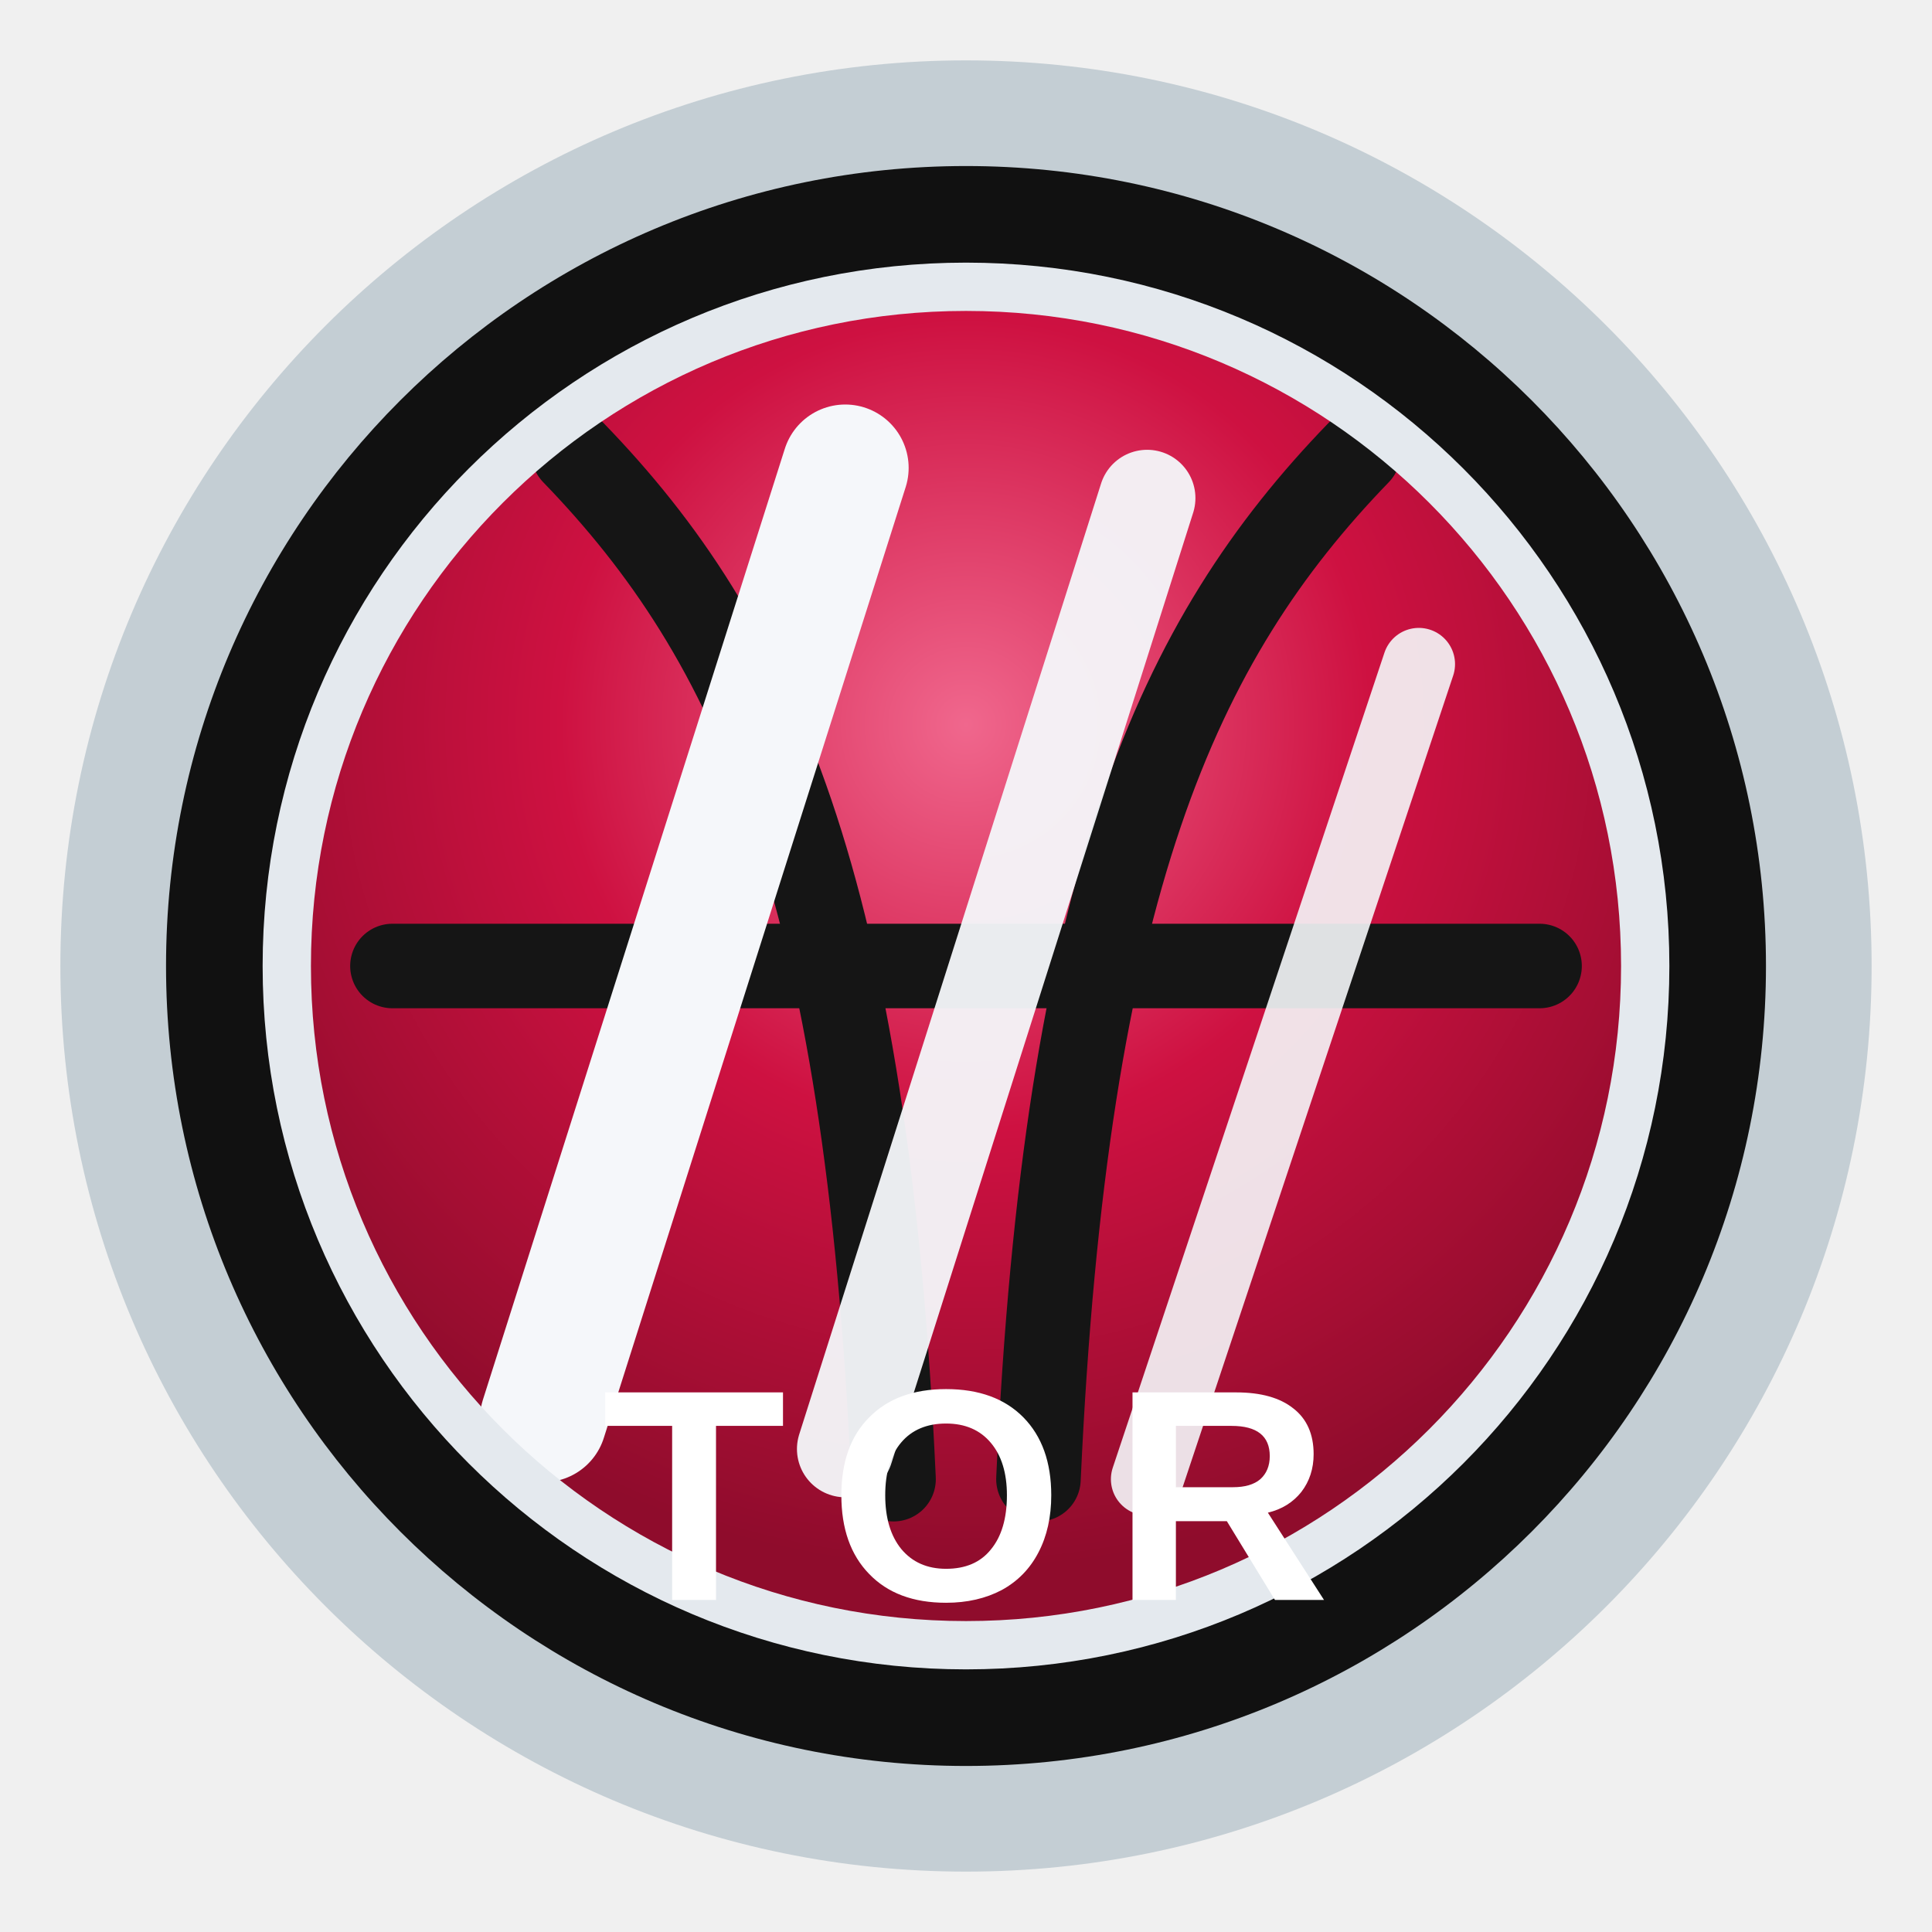
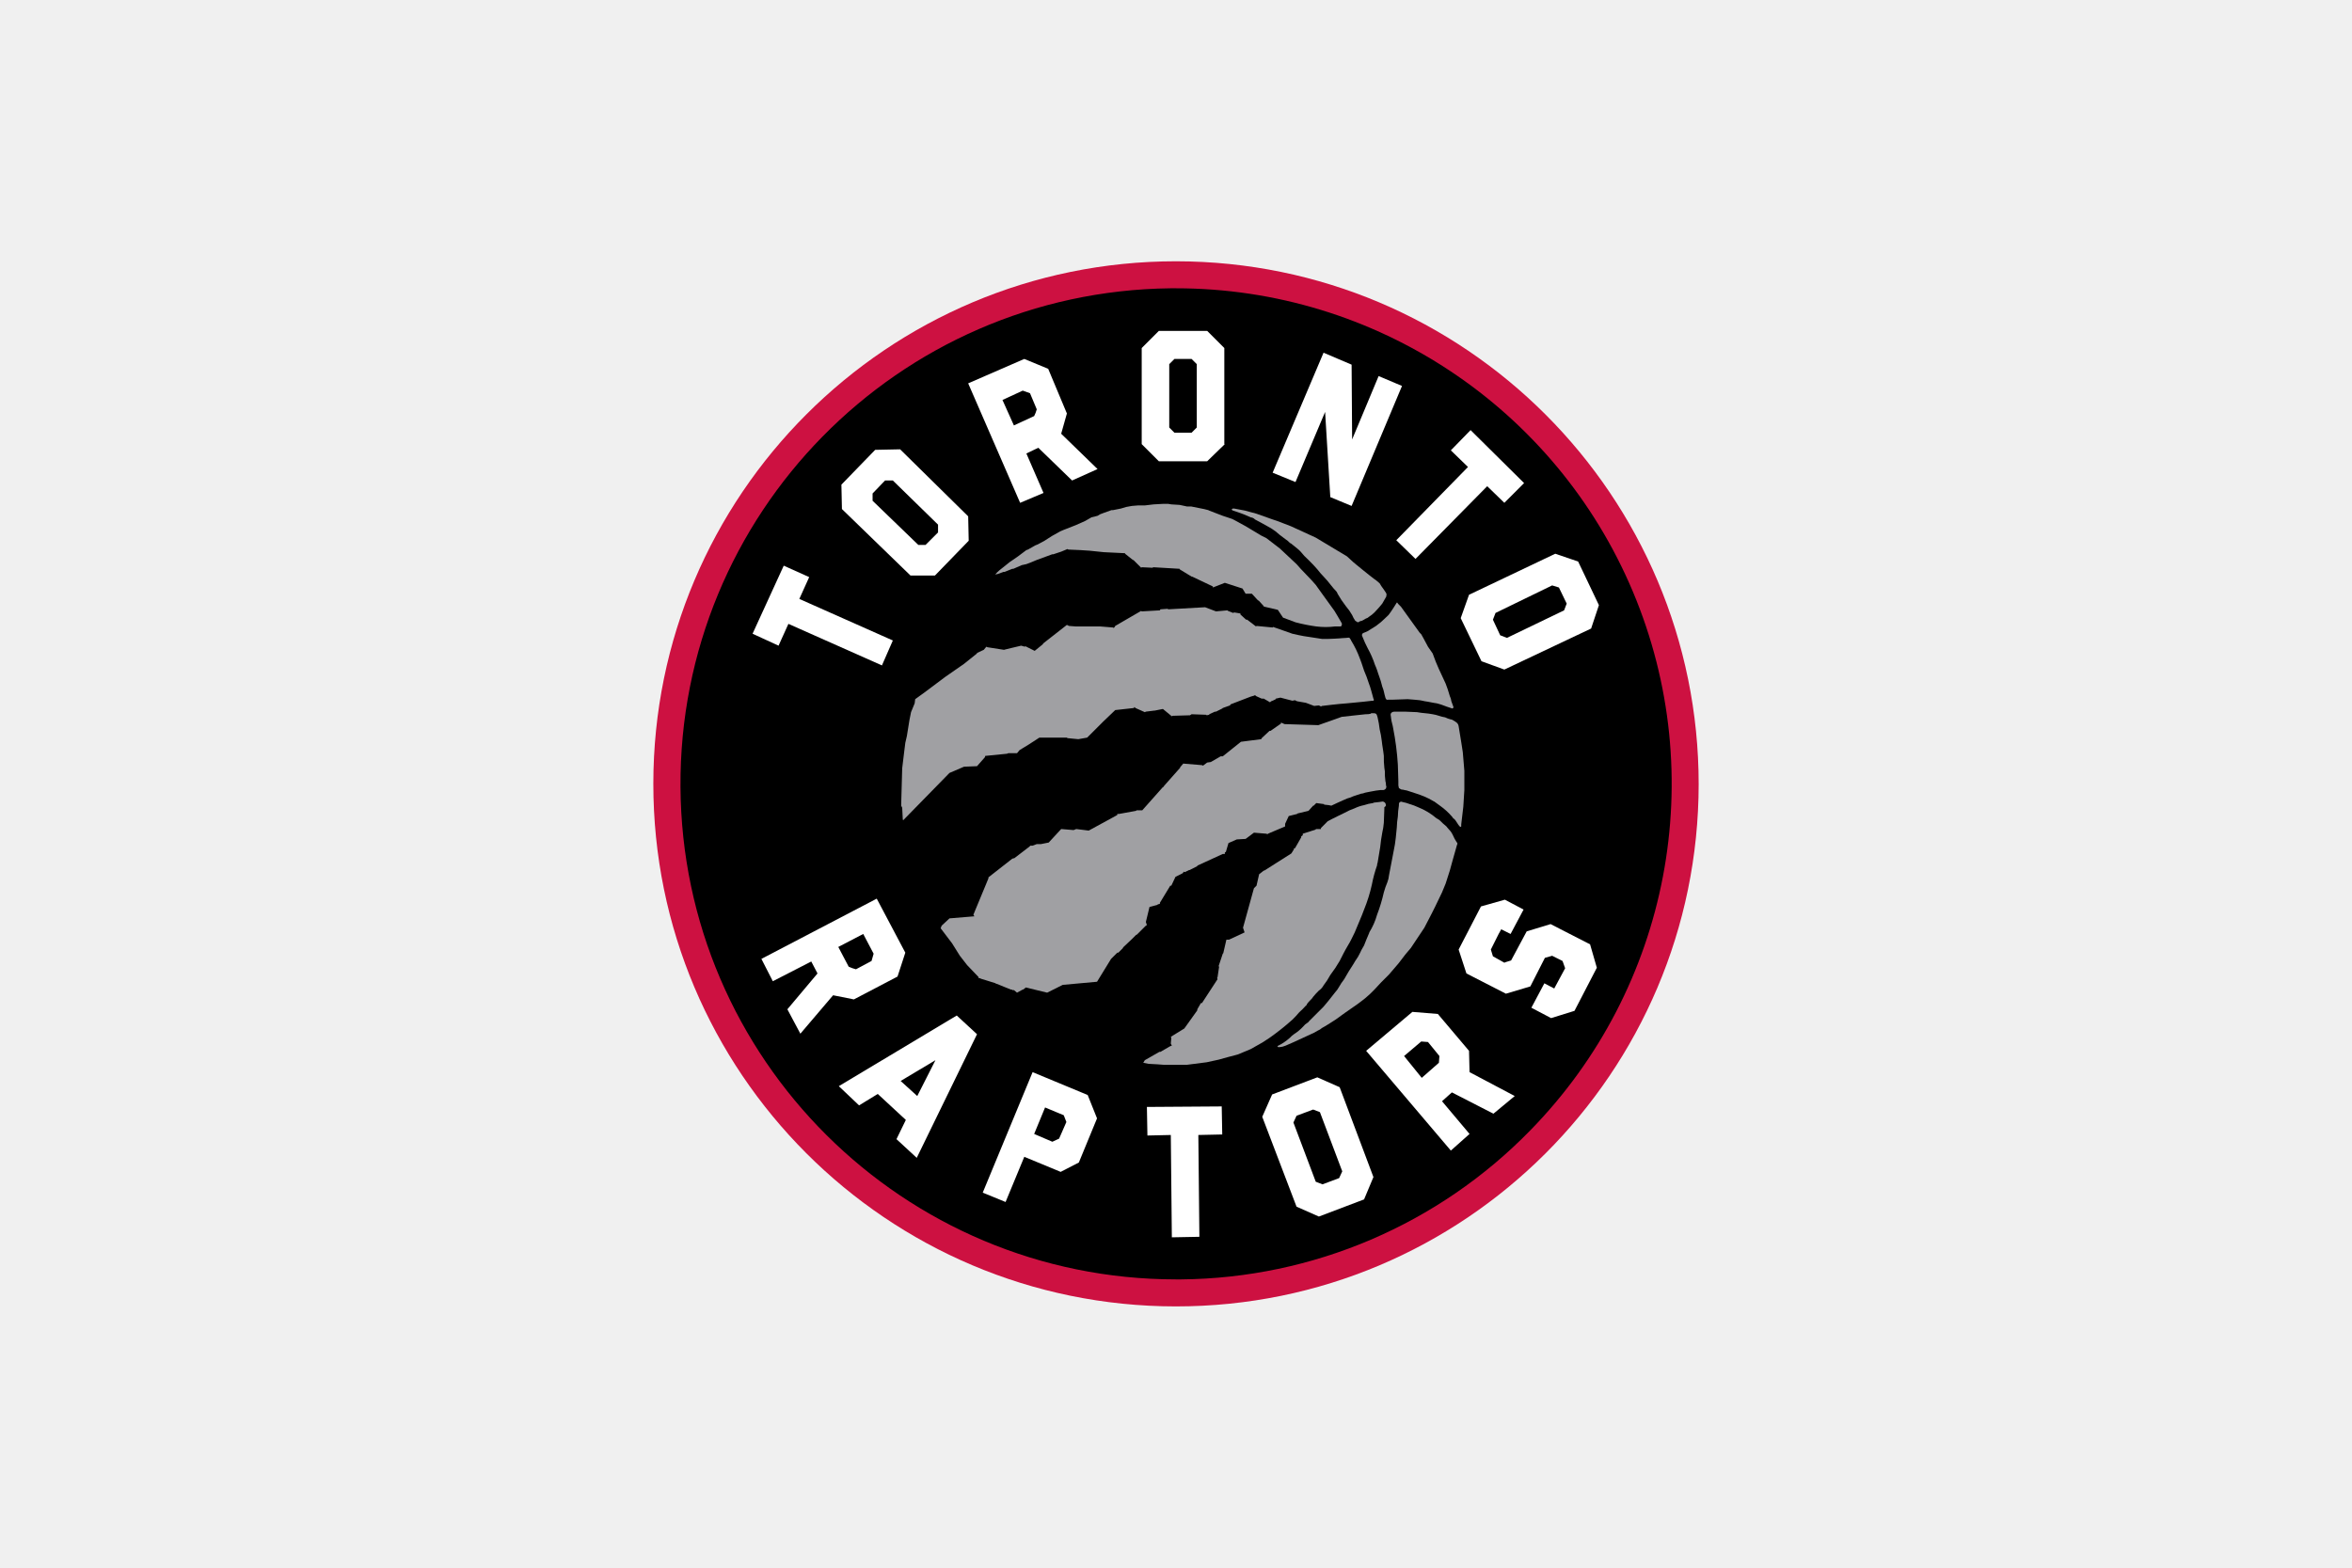
- <svg xmlns="http://www.w3.org/2000/svg" viewBox="0 0 64 64" role="img" aria-labelledby="title desc">
-   <defs>
-     <radialGradient id="raptorsBall" cx="32" cy="24" r="28" gradientUnits="userSpaceOnUse">
-       <stop offset="0" stop-color="#f0678d" />
-       <stop offset="0.48" stop-color="#ce1141" />
-       <stop offset="1" stop-color="#8f0c2c" />
-     </radialGradient>
-   </defs>
-   <circle cx="32" cy="32" r="30" fill="#c4ced4" />
-   <circle cx="32" cy="32" r="26.5" fill="#111111" />
-   <circle cx="32" cy="32" r="22.5" fill="url(#raptorsBall)" />
-   <path d="M13 32h38" fill="none" stroke="#151515" stroke-linecap="round" stroke-width="2.8" />
-   <path d="M19 15c6 6.2 9.7 14.3 10.6 34" fill="none" stroke="#151515" stroke-linecap="round" stroke-width="2.8" />
-   <path d="M45 15c-6 6.2-9.7 14.3-10.6 34" fill="none" stroke="#151515" stroke-linecap="round" stroke-width="2.8" />
-   <path d="M18 47 28 15.5" fill="none" stroke="#f5f7fa" stroke-linecap="round" stroke-width="4.2" />
-   <path d="M28 48 38 16.5" fill="none" stroke="#f5f7fa" stroke-linecap="round" stroke-width="3.2" opacity="0.95" />
-   <path d="M38 49 47 22" fill="none" stroke="#f5f7fa" stroke-linecap="round" stroke-width="2.4" opacity="0.9" />
-   <circle cx="32" cy="32" r="22.5" fill="none" stroke="#e4e9ee" stroke-width="1.6" />
-   <text x="32" y="53" fill="#ffffff" font-family="Avenir Next, Arial, sans-serif" font-size="10" font-weight="800" letter-spacing="1.6" text-anchor="middle">TOR</text>
+ <svg xmlns="http://www.w3.org/2000/svg" height="800" width="1200" viewBox="-36.216 -60.36 313.872 362.16">
+   <path fill="#cd1141" d="M241.44 120.84A120.72 120.72 0 11120.72 0a120.812 120.812 0 01120.72 120.84z" />
+   <path d="M120.72 235.2A114.484 114.484 0 01119.4 6.24h1.32a114.469 114.469 0 0181.84 194.52 113.993 113.993 0 01-80.64 34.44z" />
+   <path fill="#fff" d="M120.36 22.56l-1.2 1.2V38.4l1.2 1.2h3.96l1.2-1.2V23.76l-1.2-1.2zM132 42.24l-4.08 3.96h-11.16l-3.96-3.96v-22.2l3.96-3.96h11.16l3.96 3.96v22.2zm77.16 33.12l-1.56-.48-13.08 6.36-.6 1.56 1.68 3.6 1.56.6 13.2-6.36.6-1.56zm-12.6 18.96l-5.28-1.92-4.8-9.96 1.92-5.4 19.92-9.48 5.28 1.8 4.8 10.08-1.8 5.4zM50.64 53.64v1.68l10.56 10.2h1.68l2.88-2.88v-1.8l-10.44-10.2h-1.8zm22.08 5.28l.12 5.64-7.8 8.04H59.4L43.56 57.24l-.12-5.64 7.8-8.04 5.76-.12zm83.64-4.44l-1.2-19.68-6.84 16.2-5.28-2.16 11.76-27.72 6.48 2.76.12 17.28 6.12-14.64 5.4 2.28-11.64 27.72zM83.28 37.92l4.68-2.16a8.333 8.333 0 00.6-1.56L87 30.48l-1.68-.6-4.68 2.16zm12.24-2.76l-1.32 4.68 8.4 8.16-5.88 2.64-7.8-7.56-2.76 1.32 3.96 9.12-5.4 2.28-12-27.6 12.96-5.64 5.52 2.28zm80.52 33.6l-4.44-4.32 16.56-16.92-3.96-3.84 4.56-4.68 12.36 12.24-4.56 4.56-3.96-3.84zM55.32 87.6l-2.52 5.76-21.6-9.6-2.28 5.04-6-2.76 7.2-15.72L36 72.96 33.72 78zm140.52 66.72l-.6 1.08-1.8 3.6.48 1.56 3 1.68-.36-.24 1.56-.48 3.6-6.72 5.52-1.68 9.12 4.68 1.56 5.4-5.16 9.96-5.4 1.68-4.56-2.4 3-5.64 2.28 1.2 2.52-4.68-.6-1.68-2.4-1.2-1.68.48-3.36 6.6-5.64 1.68-9.12-4.68L186 159l5.16-9.96 5.52-1.56 4.32 2.28-3 5.64zM42.72 158.4l2.4 4.56a9.406 9.406 0 001.68.6l3.6-1.92.48-1.68-2.4-4.56zm3.6 12.12l-4.8-.96-7.56 8.88-3-5.64 6.96-8.28-1.44-2.76-8.88 4.56-2.64-5.16 26.64-13.92 6.6 12.48-1.8 5.52zm41.64 31.08l4.2 1.8 1.56-.72 1.68-3.84-.6-1.56-4.32-1.8zm-2.28 5.28l-4.32 10.44-5.28-2.16 11.52-27.84 12.72 5.28 2.16 5.4-4.2 10.2-4.2 2.16zm40.44 18.48l-6.36.12-.24-23.64-5.4.12-.12-6.6 17.28-.12.12 6.48-5.52.12zm22.44-27.96l-.72 1.56 5.16 13.68 1.56.6 3.84-1.44.72-1.56-5.16-13.68-1.56-.6zm17.76 14.16l-2.16 5.16-10.44 3.96-5.16-2.28-7.92-20.76 2.28-5.16 10.44-3.96 5.16 2.28zm11.16-22.92l3.96-3.48.12-1.56-2.64-3.24-1.56-.12-3.96 3.36zm10.92-6.24l.12 4.92 10.44 5.52-4.92 4.08-9.6-4.92-2.28 2.04 6.36 7.56-4.32 3.84-19.56-23.04 10.68-9 5.88.48zM60.96 192.84l4.2-8.28-8.04 4.8zm-.12 14.28l-4.68-4.32 2.16-4.44-6.48-6-4.32 2.64-4.68-4.44 27.24-16.32 4.68 4.32z" />
+   <path fill="#a0a0a3" d="M144.12 181.32l.24.24a6.461 6.461 0 00.96-.12l.72-.24 1.92-.84 4.68-2.16.84-.48.48-.24.48-.36.84-.48.96-.6 1.32-.84 2.16-1.56 1.2-.84 1.56-1.08 1.44-1.08.6-.48 1.08-.96.96-.96 1.56-1.68 1.8-1.8 2.16-2.52 1.2-1.56.36-.48 1.32-1.56 2.4-3.6.72-1.08 1.68-3.24.84-1.68 1.56-3.24.84-2.04.96-3s1.08-3.96 1.68-6c.12-.12.12-.36-.12-.6a9.92 9.92 0 01-.84-1.56 5.217 5.217 0 00-.48-.84c-.24-.24-.6-.72-.84-.96-.12-.24-.36-.36-.6-.6-.48-.36-.96-.96-1.32-1.2-.24-.12-.36-.24-.6-.36a15.044 15.044 0 00-4.2-2.52 12.493 12.493 0 00-1.92-.72 8.84 8.84 0 00-1.68-.48.565.565 0 00-.72.12c-.12.12-.12.36-.12.72a17.904 17.904 0 00-.24 2.52 17.904 17.904 0 00-.24 2.52c-.12.84-.12 1.56-.24 2.4a25.987 25.987 0 01-.48 3c-.36 1.92-.72 3.84-1.08 5.64a5.954 5.954 0 01-.36 1.56 19.043 19.043 0 00-.84 2.4 36.675 36.675 0 01-1.56 5.16 15.629 15.629 0 01-1.8 4.08c0 .12 0 .12-.12.36-.36.84-.72 1.68-1.08 2.64-.24.48-.6.96-.84 1.56a11.394 11.394 0 01-1.2 2.04c-.6 1.08-1.32 2.04-1.92 3.12a11.887 11.887 0 01-1.32 2.04c-.12.24-.24.36-.36.6a8.517 8.517 0 01-1.2 1.68c-.84 1.08-1.68 2.16-2.52 3.12L153 174l-1.56 1.56c-.12.24-.24.24-.36.36a3.235 3.235 0 00-.96.84 10.755 10.755 0 01-2.16 1.8 6.011 6.011 0 00-.96.84 12.058 12.058 0 01-2.88 1.92zm42.36-50.64l.12-.12v-.48l.48-4.08.24-3.84v-4.44l-.36-4.32s-.6-3.96-.96-6c-.12-.72-.6-.96-1.2-1.32-.24-.12-.36-.24-.6-.24a5.85 5.85 0 01-1.32-.48c-.96-.12-1.92-.6-2.88-.72-1.2-.24-2.4-.24-3.6-.48-.96 0-1.92-.12-2.88-.12h-2.04c-.48 0-.84 0-1.08.36-.24.24 0 .72 0 1.2.12.96.36 1.44.48 2.28a64.273 64.273 0 011.08 8.4c0 1.32.12 2.52.12 3.84v.96a5.196 5.196 0 00.12.6 2.625 2.625 0 00.6.36 2.111 2.111 0 01.72.12 3.71 3.71 0 01.96.24c1.08.36 2.28.72 3.48 1.2a18.126 18.126 0 012.16 1.08.372.372 0 00.24.12c.48.36.96.72 1.32.96a15.069 15.069 0 012.88 2.64.937.937 0 00.48.48c.36.36.84 1.32 1.2 1.68.12 0 .12.12.24.12zm-29.04-46.32h1.08c.24 0 .48 0 .48-.36.12-.24 0-.36-.12-.6s-.84-1.44-.84-1.44l-.72-1.2-3.12-4.32-.6-.84-.6-.84-.96-1.08-2.52-2.64-.96-1.08-3.84-3.6-3.12-2.4-1.2-.6-3.6-2.16-2.64-1.44-.48-.24-2.16-.72-3.12-1.2-.24-.12-.96-.24L126 57l-1.8-.36h-.96l-1.68-.36-1.92-.12-.72-.12h-1.2l-2.16.12-2.04.24h-1.56l-1.44.12-1.32.24-1.2.36-1.8.36h-.36l-1.68.6-.96.36-.6.36-1.44.36-.6.36-.84.48-2.16.96-2.76 1.08-.84.36-1.92 1.08-1.68 1.08-1.56.84-.6.24-1.68.96-.36.12-1.92 1.44-1.56 1.08-.36.24-1.8 1.44-.6.48a7.241 7.241 0 00-.96.96l.6-.12 1.32-.48h.24l1.8-.72h.24l1.92-.84 1.08-.24.96-.36 1.44-.6 3.6-1.32h.24l1.8-.6 1.44-.6.24.12 2.76.12 1.8.12h.12l3.48.36 4.92.24v.12l1.8 1.44h.12l1.8 1.8.12-.12 2.52.12.12-.12 6.12.36v.12l2.76 1.68h.12l4.8 2.28v.24l2.76-1.08 4.08 1.32.72 1.2h1.44l1.44 1.56h.12l1.2 1.32v.12h.12l3.12.72 1.2 1.8 2.88 1.08a40.059 40.059 0 004.8.96 17.281 17.281 0 004.32 0zm27.36 18.6c-.12-.36-.48-1.32-.48-1.32l-.12-.6-.24-.6-.48-1.56-.48-1.32-1.56-3.36-.72-1.68-.72-1.92-1.08-1.56-.96-1.8-.6-1.08-.36-.36-4.32-6-.72-.72a.258.258 0 00-.24-.24s-1.32 2.16-1.92 2.88c-.6.6-1.8 1.68-1.8 1.68s-.96.72-1.08.84a11.067 11.067 0 01-.96.6l-.96.6a5.85 5.85 0 01-.84.36c-.24.12-.36.12-.36.24-.12.12-.12.12-.12.36s.12.24.12.36a25.677 25.677 0 001.2 2.64 21.902 21.902 0 011.68 3.84 12.45 12.45 0 01.48 1.2c.36 1.2.84 2.28 1.08 3.36.12.6.36.96.48 1.56.12.48.24 1.08.36 1.44.12.36.24.6.72.48h.96c1.2 0 2.28-.12 3.48-.12.36 0 2.76.24 2.76.24s.72.12 1.2.24c.96.12 1.8.36 2.76.48a15.197 15.197 0 012.16.72l1.08.36a1.209 1.209 0 01.36.12c.24-.12.24-.24.24-.36z" />
+   <path fill="#a0a0a3" d="M169.32 76.8a2.622 2.622 0 00-.36-.6l-.24-.36-.6-.84-.36-.6-.84-.72a1.485 1.485 0 00-.36-.24c-1.44-1.08-4.2-3.36-4.2-3.36l-.72-.6-1.44-1.32-7.2-4.32-5.76-2.64-3.12-1.2-1.08-.36-3.72-1.32-2.64-.72-2.52-.48h-.36l-.24.24s.24.24.36.24c.84.24 1.68.6 2.4.84.6.24 1.08.48 1.68.72a1.481 1.481 0 01.96.48c1.2.6 2.4 1.32 3.72 2.04a13.101 13.101 0 012.04 1.56l1.44 1.08a3.18 3.18 0 01.72.6c.12.12.24.24.36.24.72.6 1.56 1.2 2.16 1.8a17.378 17.378 0 002.04 2.16c.72.72 1.32 1.32 1.92 2.04a20.863 20.863 0 001.56 1.8c1.08 1.08 1.8 2.28 2.88 3.36.12.12.12.24.24.48a24.029 24.029 0 001.92 2.88 12.458 12.458 0 011.44 2.04 7.17 7.17 0 00.72 1.32c.24.12.48.36.6.36a.838.838 0 00.48-.24l.48-.12a6.885 6.885 0 00.84-.48 1.934 1.934 0 00.84-.48 6.923 6.923 0 001.2-.96c.36-.36 1.2-1.32 1.2-1.32l.6-.72.96-1.68c-.12 0 .12-.36 0-.6zm-3 24.24c-.36-1.2-.6-2.4-1.08-3.6a28.095 28.095 0 00-1.08-2.88c-.24-.6-.36-1.2-.6-1.8-.12-.36-.24-.6-.36-.96a22.49 22.49 0 00-2.04-4.2.372.372 0 00-.12-.24c-.12-.12-.12-.24-.24-.36-.24-.12-.36 0-.72 0-.6 0-1.44.12-1.68.12-.36 0-1.56.12-2.52.12h-1.44l-3.12-.48c-1.2-.12-3.72-.72-3.72-.72l-2.04-.72-2.4-.84-.12.12-3.72-.36-.12.12-2.04-1.56h-.24l-1.32-1.2v-.24l-1.44-.24-.24.12-1.2-.48-.12-.12-2.64.24-2.52-.96-8.52.48-.12-.12-1.68.12-.12.24-4.2.24-.12-.12-6 3.48-.12.24-.24.24-.12-.12-3-.24h-5.64L96 84.24l-.48-.24L90 88.32v.12L88.08 90l-2.16-1.08-.12.12-.84-.24s-4.08.96-3.96.96l-3.84-.6-.24-.12-.6.72-1.56.72v.12l-3 2.4-4.32 3-4.8 3.6-2.16 1.56-.12.96-.84 2.04-.36 1.8-.6 3.72-.36 1.56-.24 1.92-.48 3.96-.24 8.64.24.48.12 2.4s0 .48.12.48L68.4 118.2l3.36-1.44 3-.12 1.8-2.04.12-.36h.24l4.8-.48.24-.12H84l.6-.72 2.16-1.32 2.4-1.56h6.36l.12.12 2.52.24 2.04-.36 3.6-3.6 2.88-2.76 4.32-.48.12-.24.24.24 2.16.96.24-.12 1.92-.24h.12l1.8-.36h.12l2.04 1.68.12-.12 4.08-.12.36-.24 3.36.12.12.12.6-.12v-.12l1.32-.6h.24l1.44-.72.12-.12 1.68-.6.12-.24 4.68-1.8.84-.24.12-.12.24.24 1.32.6h.48l1.44.84.12-.12.36-.24h.12l.72-.36v-.12l1.08-.24 2.76.72.6-.12.48.24 2.04.36 1.92.72 1.08-.12.48.24.24-.12s3.84-.48 5.76-.6c1.32-.12 2.52-.24 3.72-.36.72-.12 1.44-.12 2.16-.24.24.12.48-.12.24-.48z" />
+   <path fill="#a0a0a3" d="M169.2 120.72c0-.36-.12-.48-.12-.72a13.041 13.041 0 01-.12-2.16c0-.24-.12-.6-.12-.84a20.34 20.34 0 01-.12-2.76c-.12-1.2-.36-2.28-.48-3.48a20.345 20.345 0 00-.48-2.64 22.148 22.148 0 00-.48-2.76c-.24-.96-.36-.96-1.32-.96-.12 0-.24 0-.24.12a4.083 4.083 0 01-1.2.12c-1.92.24-3.72.36-5.52.6l-5.4 1.92-7.8-.24-.84-.36v.24l-2.4 1.68h-.24l-1.8 1.68-.12.24-4.68.6-4.2 3.36h-.48l-2.28 1.32-.84.12-.96.72-.24-.12-4.32-.36-.72.84v.12l-3.72 4.2-.12.24h-.12l-4.8 5.4h-1.32l-.12.12-3.96.72h-.36v.24l-6.6 3.6-2.88-.36-.6.24-2.88-.24-2.88 3.12-1.8.36h-.96l-.96.36H87v.12l-3.6 2.76-.48.12-5.52 4.32v.24l-3.48 8.4.24.36-5.76.48-1.8 1.68-.24.6 2.64 3.48 1.8 2.88 1.68 2.16 2.64 2.76v.24c.12 0 .48 0 .48.12l1.56.48 1.92.6a.118.118 0 00.12.12h.12l3.24 1.32h.24l.12.12h.36l.72.6 1.32-.72h.12l.6-.48 4.92 1.2 3.6-1.8 7.92-.72 3.24-5.28 1.44-1.44h.24l1.08-1.08v-.12l2.04-1.92.96-.96.24-.12 1.08-1.08.96-.96.24-.12-.24-.72.84-3.48 1.8-.48.12-.12.48-.12v-.24l2.4-3.96h.24l.96-2.04 1.68-.84.24-.36.24.12.96-.48h.12l1.68-.84.24-.24 5.76-2.64h.48v-.36l.24-.12.6-2.04 1.92-.84 2.04-.12 1.92-1.44 2.88.24.24.12.12-.12 3.96-1.68v-.6l.84-1.8 1.92-.48.12-.12 2.52-.6 1.08-1.2h.12l.6-.6 1.8.24v.12l1.08.12.6.12s2.52-1.2 3.72-1.68a5.85 5.85 0 001.32-.48c.6-.24 1.2-.36 1.8-.6a2.824 2.824 0 00.96-.24l1.2-.24 1.32-.24.96-.12h.6a.776.776 0 00.6-.24c.24-.12.12-.36.24-.48a2.112 2.112 0 01-.12-.72z" />
+   <path fill="#a0a0a3" d="M169.2 125.76a1.014 1.014 0 00-.24-.72.91.91 0 00-.48-.24c-.12 0-.84.12-.84.12l-1.08.12c-.24 0-.24.12-.36.12a10.162 10.162 0 00-2.04.48 9.105 9.105 0 00-2.16.72 14.576 14.576 0 00-2.4 1.08c-.24.12-2.76 1.32-3.84 1.92l-1.56 1.56v.24H153v.12l-3 .96v.36l-.36.24v.24l-1.44 2.52h-.24v.24s-.24.36-.6.96l-6.24 3.96H141l-1.08.84-.6 2.64-.6.6-2.52 9.12.36 1.08-3.6 1.68h-.6l-.72 3.12-.12.12-.96 2.88.12.12-.36 2.4-.12.24.12.24-3.6 5.52h-.24l-.84 1.44v.24l-3 4.2-3.12 1.92.12.24-.12 1.32.24.48-.36.12-2.28 1.32h-.24l-3.36 1.92-.36.6 1.2.24 2.16.12 1.56.12h5.04l4.68-.6 2.76-.6 2.16-.6 2.28-.6 2.88-1.2.24-.12.84-.48a30.524 30.524 0 003.36-2.04 57.845 57.845 0 005.28-4.2 19.924 19.924 0 001.56-1.68 19.133 19.133 0 001.56-1.56c.12-.12.24-.12.24-.36a6.862 6.862 0 01.84-.96 3.181 3.181 0 00.6-.72 15.684 15.684 0 011.32-1.44 3.404 3.404 0 001.08-1.2 16.481 16.481 0 001.56-2.4 30.404 30.404 0 002.16-3.24c.6-1.2 1.2-2.4 1.92-3.6.6-.96 1.08-2.04 1.56-3 .72-1.8 1.56-3.6 2.16-5.28a35.388 35.388 0 001.8-5.76 30.472 30.472 0 011.2-4.44 1.305 1.305 0 01.12-.6c.24-1.2.36-2.4.6-3.6.12-1.08.24-2.16.48-3.36a15.005 15.005 0 00.36-2.28c0-1.08.12-2.16.12-3.24v-.36a.896.896 0 00.36-.36z" />
</svg>
